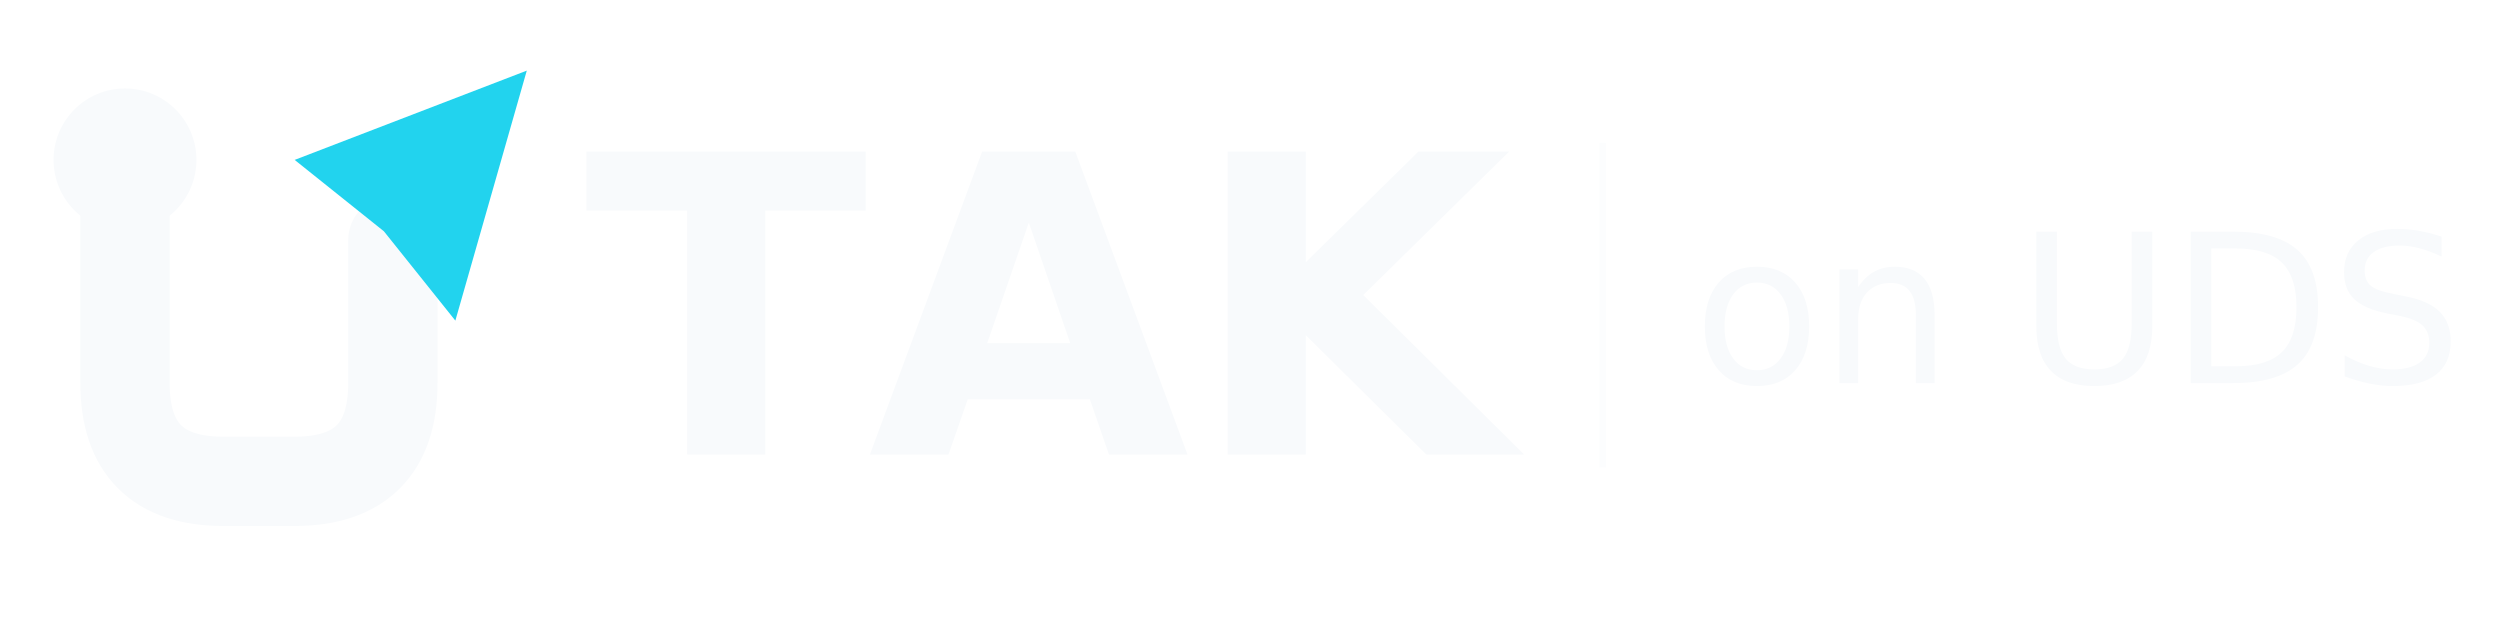
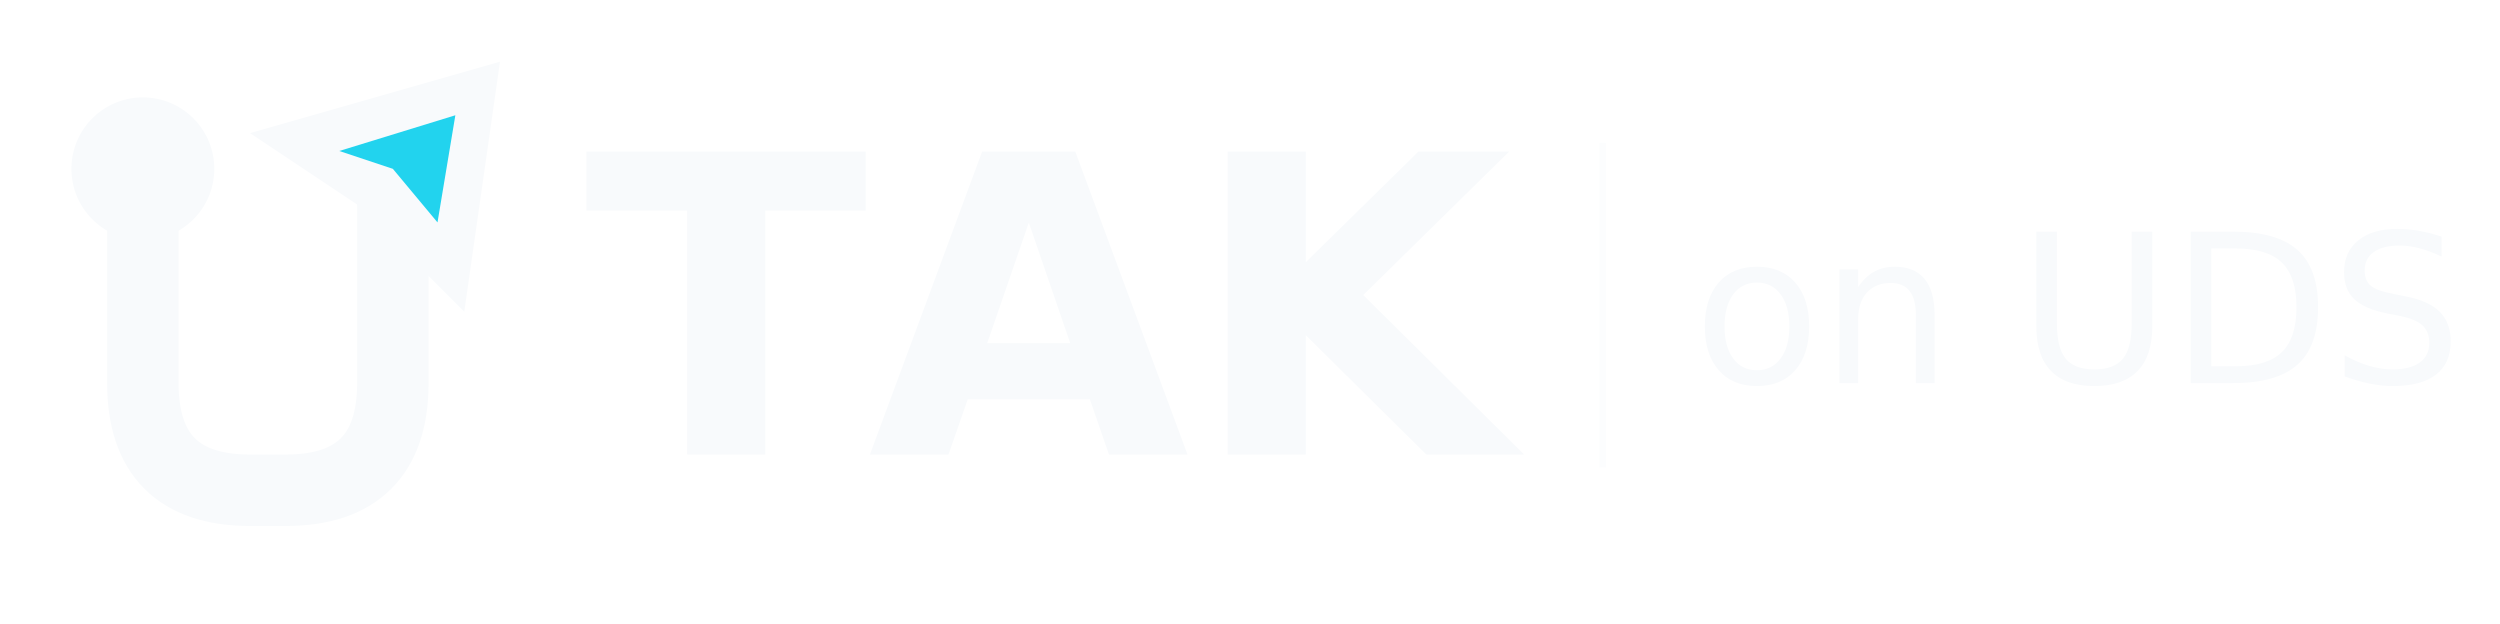
<svg xmlns="http://www.w3.org/2000/svg" width="770" height="192" viewBox="0 0 770 192" role="img">
  <g transform="translate(0 8) scale(2.75)">
-     <path d="M14 16V40Q14 51 25 51H33Q44 51 44 40V24" fill="none" stroke="#F8FAFC" stroke-width="10" stroke-linecap="round" />
-     <circle cx="14" cy="15" r="8" fill="#F8FAFC" />
-     <path fill="#22D3EE" d="m59 5-8 28-8-10-10-8Z" />
+     <path d="M16 16V40Q16 52 28 52H32Q44 52 44 40V20" fill="none" stroke="#F8FAFC" stroke-width="8" stroke-linecap="round" />
+     <circle cx="16" cy="16" r="8" fill="#F8FAFC" />
+     <path fill="#F8FAFC" d="M56 4 52 32 40 20 28 12Z" />
+     <path fill="#22D3EE" d="m51 10-2 12-5-6-6-2Z" />
  </g>
  <g id="tak" fill="#F8FAFC" transform="translate(180 140) scale(0.0625 -0.0625)">
    <path d="M10 1493H1386V1202H891V0H506V1202H10ZM2491 272H1889L1794 0H1407L1960 1493H2419L2972 0H2585ZM1985 549H2394L2190 1143ZM3170 1493H3555V948L4110 1493H4557L3838 786L4631 0H4149L3555 588V0H3170Z" />
  </g>
  <path d="M493.562 44v100" stroke="#F8FAFC" stroke-opacity=".4" stroke-width="2" />
  <g id="platform" fill="#F8FAFC" transform="translate(521.5625 118) scale(0.03125 -0.03125)">
    <path d="M627 991Q479 991 393.0 875.5Q307 760 307 559Q307 358 392.5 242.5Q478 127 627 127Q774 127 860.0 243.0Q946 359 946 559Q946 758 860.0 874.5Q774 991 627 991ZM627 1147Q867 1147 1004.0 991.0Q1141 835 1141 559Q1141 284 1004.0 127.5Q867 -29 627 -29Q386 -29 249.5 127.5Q113 284 113 559Q113 835 249.5 991.0Q386 1147 627 1147ZM2377 676V0H2193V670Q2193 829 2131.0 908.0Q2069 987 1945 987Q1796 987 1710.0 892.0Q1624 797 1624 633V0H1439V1120H1624V946Q1690 1047 1779.5 1097.0Q1869 1147 1986 1147Q2179 1147 2278.0 1027.5Q2377 908 2377 676ZM3380 1493H3583V586Q3583 346 3670.0 240.5Q3757 135 3952 135Q4146 135 4233.0 240.5Q4320 346 4320 586V1493H4523V561Q4523 269 4378.5 120.0Q4234 -29 3952 -29Q3669 -29 3524.5 120.0Q3380 269 3380 561ZM5104 1327V166H5348Q5657 166 5800.5 306.0Q5944 446 5944 748Q5944 1048 5800.5 1187.5Q5657 1327 5348 1327ZM4902 1493H5317Q5751 1493 5954.0 1312.5Q6157 1132 6157 748Q6157 362 5953.0 181.0Q5749 0 5317 0H4902ZM7374 1444V1247Q7259 1302 7157.0 1329.0Q7055 1356 6960 1356Q6795 1356 6705.5 1292.0Q6616 1228 6616 1110Q6616 1011 6675.5 960.5Q6735 910 6901 879L7023 854Q7249 811 7356.5 702.5Q7464 594 7464 412Q7464 195 7318.5 83.0Q7173 -29 6892 -29Q6786 -29 6666.5 -5.0Q6547 19 6419 66V274Q6542 205 6660.0 170.0Q6778 135 6892 135Q7065 135 7159.0 203.0Q7253 271 7253 397Q7253 507 7185.5 569.0Q7118 631 6964 662L6841 686Q6615 731 6514.0 827.0Q6413 923 6413 1094Q6413 1292 6552.5 1406.0Q6692 1520 6937 1520Q7042 1520 7151.0 1501.0Q7260 1482 7374 1444Z" />
  </g>
</svg>
